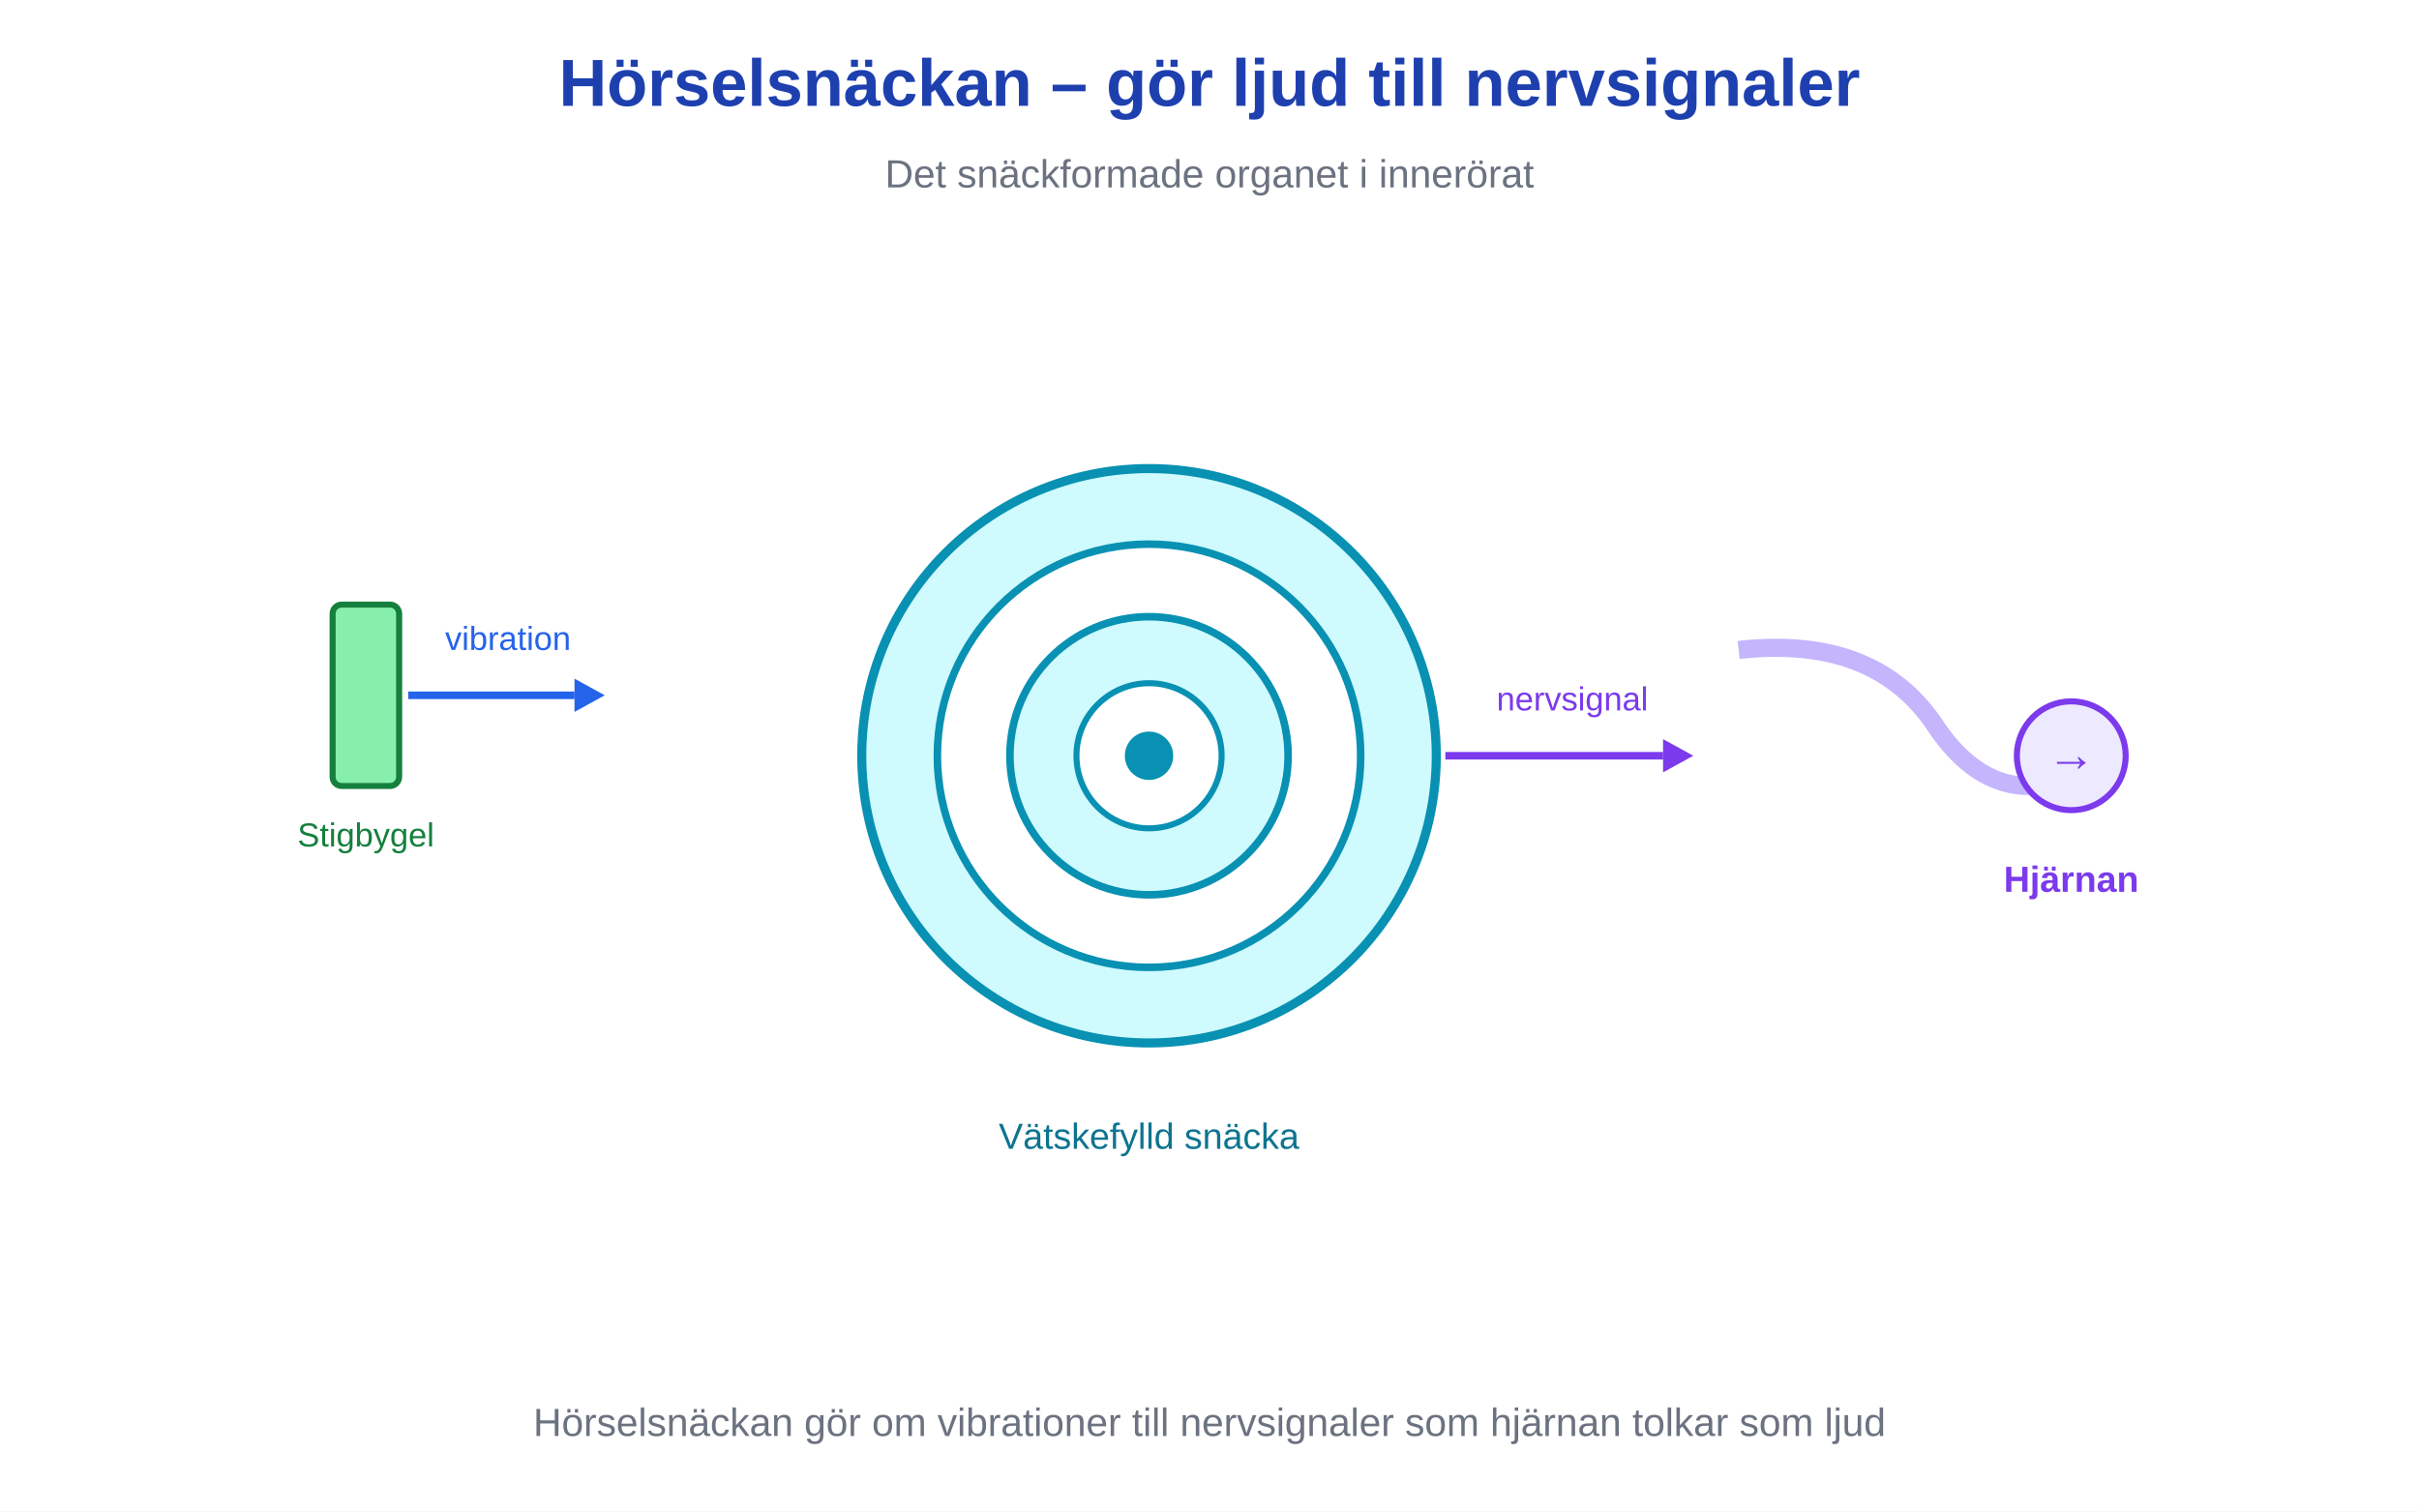
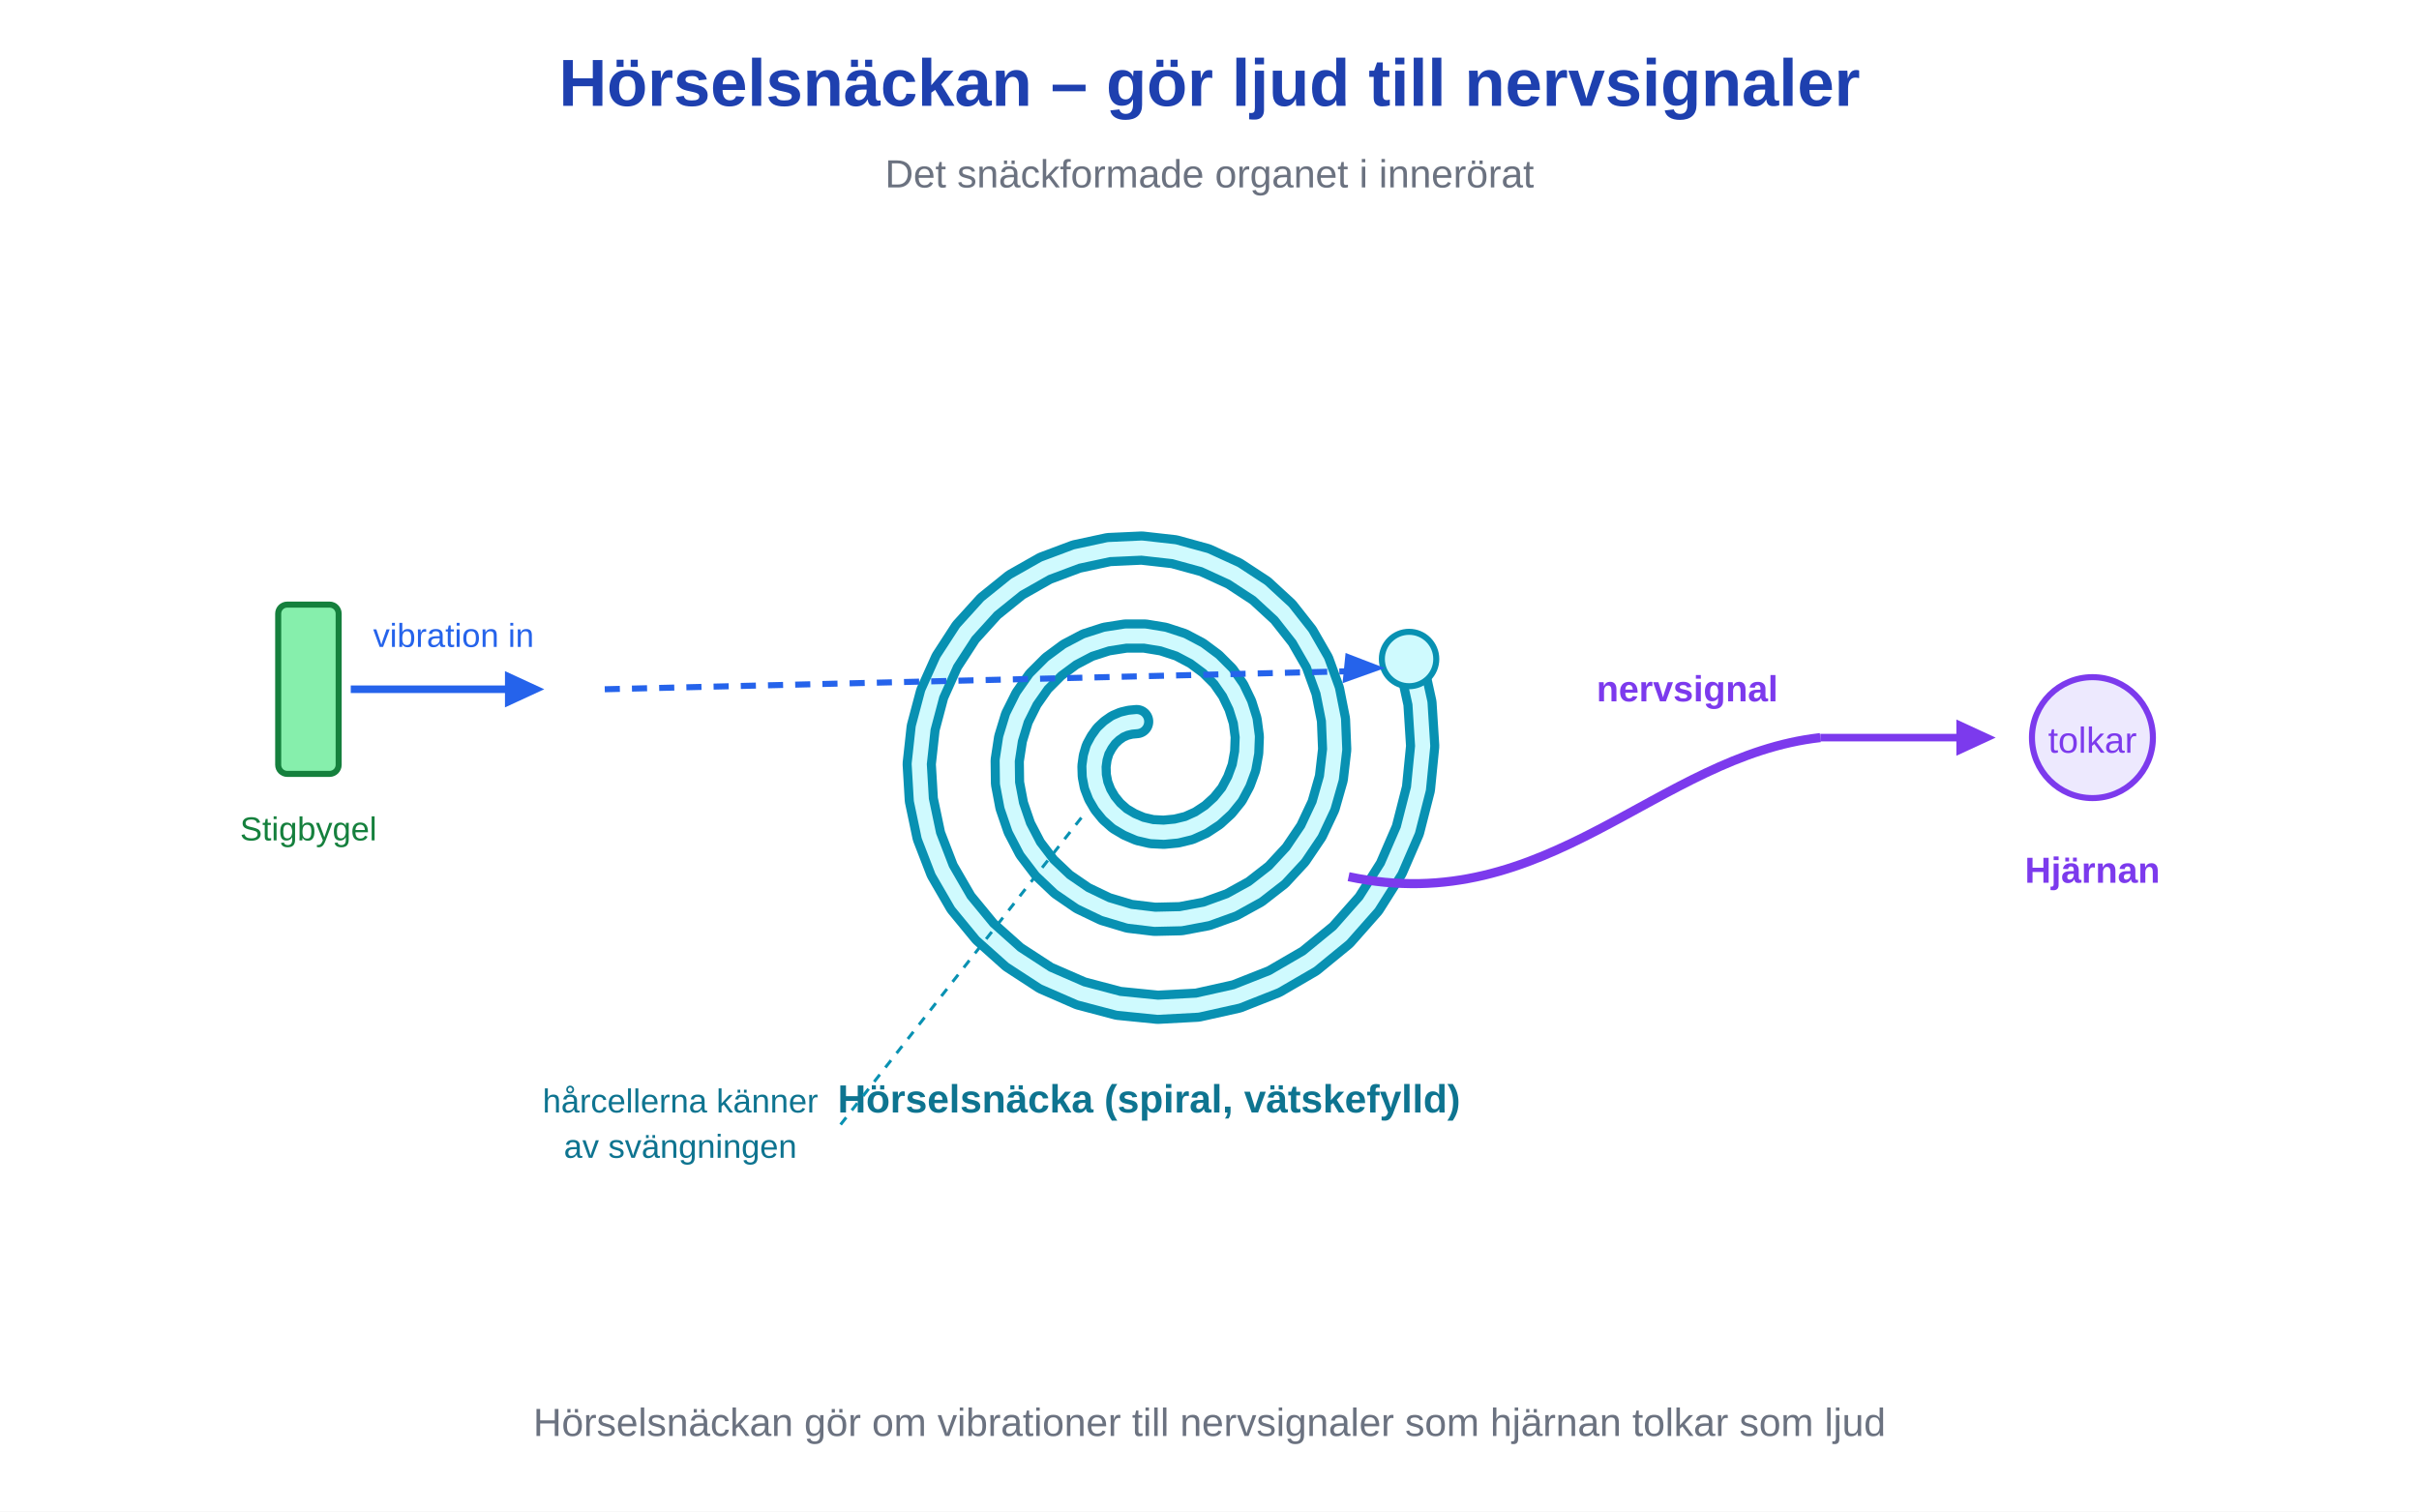
<svg xmlns="http://www.w3.org/2000/svg" viewBox="0 0 800 500" width="800" height="500">
  <rect width="800" height="500" fill="white" />
  <text x="400" y="35" font-family="Arial,sans-serif" font-size="22" fill="#1e40af" text-anchor="middle" font-weight="bold">Hörselsnäckan – gör ljud till nervsignaler</text>
  <text x="400" y="62" font-family="Arial,sans-serif" font-size="13" fill="#6b7280" text-anchor="middle">Det snäckformade organet i innerörat</text>
-   <rect x="110" y="200" width="22" height="60" fill="#86efac" stroke="#15803d" stroke-width="2" rx="3" />
-   <text x="121" y="280" font-family="Arial,sans-serif" font-size="11" fill="#15803d" text-anchor="middle">Stigbygel</text>
-   <line x1="135.0" y1="230.0" x2="190.0" y2="230.0" stroke="#2563eb" stroke-width="2.5" />
-   <polygon points="200.0,230.0 190.0,235.5 190.0,224.5" fill="#2563eb" />
-   <text x="168" y="215" font-family="Arial,sans-serif" font-size="11" fill="#2563eb" text-anchor="middle">vibration</text>
-   <circle cx="380.0" cy="250.0" r="95.0" fill="#cffafe" stroke="#0891b2" stroke-width="3" />
-   <circle cx="380.0" cy="250.0" r="70.0" fill="white" stroke="#0891b2" stroke-width="2.5" />
-   <circle cx="380.0" cy="250.0" r="46.0" fill="#cffafe" stroke="#0891b2" stroke-width="2.5" />
-   <circle cx="380.0" cy="250.0" r="24.0" fill="white" stroke="#0891b2" stroke-width="2" />
-   <circle cx="380.0" cy="250.0" r="8.0" fill="#0891b2" stroke="none" stroke-width="0" />
-   <text x="380" y="380" font-family="Arial,sans-serif" font-size="12" fill="#0e7490" text-anchor="middle">Vätskefylld snäcka</text>
-   <line x1="478.0" y1="250.0" x2="550.0" y2="250.0" stroke="#7c3aed" stroke-width="2.5" />
-   <polygon points="560.0,250.0 550.0,255.5 550.0,244.5" fill="#7c3aed" />
-   <text x="520" y="235" font-family="Arial,sans-serif" font-size="11" fill="#7c3aed" text-anchor="middle">nervsignal</text>
-   <path d="M 575 215 Q 620 210 640 240 Q 660 270 690 255" fill="none" stroke="#c4b5fd" stroke-width="6" />
-   <circle cx="685.0" cy="250.0" r="18.0" fill="#ede9fe" stroke="#7c3aed" stroke-width="2" />
-   <text x="685" y="255" font-family="Arial,sans-serif" font-size="16" fill="#7c3aed" text-anchor="middle" font-weight="bold">→</text>
-   <text x="685" y="295" font-family="Arial,sans-serif" font-size="12" fill="#7c3aed" text-anchor="middle" font-weight="bold">Hjärnan</text>
+   <rect x="92" y="200" width="20" height="56" rx="3" fill="#86efac" stroke="#15803d" stroke-width="2" />
+   <text x="102" y="278" font-family="Arial,sans-serif" font-size="11" fill="#15803d" text-anchor="middle">Stigbygel</text>
+   <line x1="116" y1="228" x2="170" y2="228" stroke="#2563eb" stroke-width="2.5" />
+   <polygon points="180,228 167,234 167,222" fill="#2563eb" />
+   <text x="150" y="214" font-family="Arial,sans-serif" font-size="11" fill="#2563eb" text-anchor="middle">vibration in</text>
+   <path d="M 466.5 218.5 L 469.6 232.6 L 470.5 246.8 L 469.1 260.9 L 465.6 274.6 L 460.1 287.3 L 452.7 299.0 L 443.6 309.3 L 433.1 317.9 L 421.4 324.7 L 409.0 329.6 L 396.0 332.5 L 382.9 333.2 L 369.9 331.9 L 357.4 328.6 L 345.7 323.5 L 335.1 316.6 L 325.7 308.2 L 317.8 298.6 L 311.6 287.9 L 307.2 276.5 L 304.7 264.6 L 304.0 252.7 L 305.3 240.8 L 308.3 229.5 L 313.1 218.8 L 319.4 209.1 L 327.1 200.6 L 335.9 193.5 L 345.6 188.0 L 356.0 184.1 L 366.7 181.8 L 377.6 181.3 L 388.3 182.5 L 398.5 185.3 L 408.1 189.7 L 416.8 195.4 L 424.4 202.4 L 430.7 210.4 L 435.7 219.1 L 439.1 228.5 L 441.0 238.1 L 441.4 247.9 L 440.3 257.4 L 437.7 266.5 L 433.7 275.0 L 428.5 282.7 L 422.3 289.4 L 415.1 295.0 L 407.3 299.3 L 399.0 302.3 L 390.5 303.9 L 381.9 304.1 L 373.5 303.1 L 365.5 300.7 L 358.0 297.1 L 351.3 292.5 L 345.5 287.0 L 340.7 280.7 L 337.1 273.8 L 334.6 266.5 L 333.2 259.1 L 333.1 251.6 L 334.2 244.4 L 336.3 237.5 L 339.5 231.1 L 343.5 225.4 L 348.4 220.5 L 353.8 216.5 L 359.7 213.4 L 365.9 211.4 L 372.3 210.4 L 378.6 210.4 L 384.7 211.4 L 390.5 213.3 L 395.8 216.1 L 400.5 219.6 L 404.6 223.7 L 407.8 228.3 L 410.2 233.3 L 411.8 238.4 L 412.5 243.7 L 412.3 248.9 L 411.4 253.9 L 409.7 258.5 L 407.4 262.8 L 404.4 266.5 L 401.0 269.6 L 397.2 272.1 L 393.2 273.9 L 389.1 274.9 L 384.9 275.3 L 380.9 275.1 L 377.0 274.2 L 373.5 272.7 L 370.3 270.8 L 367.6 268.4 L 365.4 265.7 L 363.7 262.8 L 362.5 259.7 L 361.9 256.6 L 361.8 253.5 L 362.2 250.6 L 363.0 247.9 L 364.3 245.5 L 365.8 243.4 L 367.6 241.7 L 369.6 240.3 L 371.7 239.4 L 373.8 238.9 L 375.9 238.7" fill="none" stroke="#0891b2" stroke-width="11" stroke-linecap="round" stroke-linejoin="round" />
+   <path d="M 466.5 218.5 L 469.6 232.6 L 470.5 246.8 L 469.1 260.9 L 465.6 274.6 L 460.1 287.3 L 452.7 299.0 L 443.6 309.3 L 433.1 317.9 L 421.4 324.7 L 409.0 329.6 L 396.0 332.5 L 382.9 333.2 L 369.9 331.9 L 357.4 328.6 L 345.7 323.5 L 335.1 316.6 L 325.7 308.2 L 317.8 298.6 L 311.6 287.9 L 307.2 276.5 L 304.7 264.6 L 304.0 252.7 L 305.3 240.8 L 308.3 229.5 L 313.1 218.8 L 319.4 209.1 L 327.1 200.6 L 335.9 193.5 L 345.6 188.0 L 356.0 184.1 L 366.7 181.8 L 377.6 181.3 L 388.3 182.5 L 398.5 185.3 L 408.1 189.7 L 416.8 195.4 L 424.4 202.4 L 430.7 210.4 L 435.7 219.1 L 439.1 228.5 L 441.0 238.1 L 441.4 247.9 L 440.3 257.4 L 437.7 266.5 L 433.7 275.0 L 428.5 282.7 L 422.3 289.4 L 415.1 295.0 L 407.3 299.3 L 399.0 302.3 L 390.5 303.9 L 381.9 304.1 L 373.5 303.1 L 365.5 300.7 L 358.0 297.1 L 351.3 292.5 L 345.5 287.0 L 340.7 280.7 L 337.1 273.8 L 334.6 266.5 L 333.2 259.1 L 333.1 251.6 L 334.2 244.4 L 336.3 237.5 L 339.5 231.1 L 343.5 225.4 L 348.4 220.5 L 353.8 216.5 L 359.7 213.4 L 365.9 211.4 L 372.3 210.4 L 378.6 210.4 L 384.7 211.4 L 390.5 213.3 L 395.8 216.1 L 400.5 219.6 L 404.6 223.7 L 407.8 228.3 L 410.2 233.3 L 411.8 238.4 L 412.5 243.7 L 412.3 248.9 L 411.4 253.9 L 409.7 258.5 L 407.4 262.8 L 404.4 266.5 L 401.0 269.6 L 397.2 272.1 L 393.2 273.9 L 389.1 274.9 L 384.9 275.3 L 380.9 275.1 L 377.0 274.2 L 373.5 272.7 L 370.3 270.8 L 367.6 268.4 L 365.4 265.7 L 363.7 262.8 L 362.5 259.7 L 361.9 256.6 L 361.8 253.5 L 362.2 250.6 L 363.0 247.9 L 364.3 245.5 L 365.8 243.4 L 367.6 241.7 L 369.6 240.3 L 371.7 239.4 L 373.8 238.9 L 375.9 238.7" fill="none" stroke="#cffafe" stroke-width="5" stroke-linecap="round" stroke-linejoin="round" />
+   <text x="380" y="368" font-family="Arial,sans-serif" font-size="13" fill="#0e7490" text-anchor="middle" font-weight="bold">Hörselsnäcka (spiral, vätskefylld)</text>
+   <circle cx="466" cy="218" r="9" fill="#cffafe" stroke="#0891b2" stroke-width="2" />
+   <line x1="200" y1="228" x2="448" y2="222" stroke="#2563eb" stroke-width="2" stroke-dasharray="5,4" />
+   <polygon points="458,221 444,226 445,216" fill="#2563eb" />
+   <text x="225" y="368" font-family="Arial,sans-serif" font-size="11" fill="#0e7490" text-anchor="middle">hårcellerna känner</text>
+   <text x="225" y="383" font-family="Arial,sans-serif" font-size="11" fill="#0e7490" text-anchor="middle">av svängningen</text>
+   <line x1="278" y1="372" x2="358" y2="270" stroke="#0891b2" stroke-width="1" stroke-dasharray="3,3" />
+   <path d="M 446 290 C 512 304 548 250 602 244" fill="none" stroke="#7c3aed" stroke-width="3" />
+   <line x1="602" y1="244" x2="648" y2="244" stroke="#7c3aed" stroke-width="2.5" />
+   <polygon points="660,244 647,250 647,238" fill="#7c3aed" />
+   <text x="558" y="232" font-family="Arial,sans-serif" font-size="12" fill="#7c3aed" text-anchor="middle" font-weight="bold">nervsignal</text>
+   <circle cx="692" cy="244" r="20" fill="#ede9fe" stroke="#7c3aed" stroke-width="2" />
+   <text x="692" y="292" font-family="Arial,sans-serif" font-size="12" fill="#7c3aed" text-anchor="middle" font-weight="bold">Hjärnan</text>
+   <text x="692" y="249" font-family="Arial,sans-serif" font-size="12" fill="#7c3aed" text-anchor="middle">tolkar</text>
  <text x="400" y="475" font-family="Arial,sans-serif" font-size="13" fill="#6b7280" text-anchor="middle">Hörselsnäckan gör om vibrationer till nervsignaler som hjärnan tolkar som ljud</text>
</svg>
